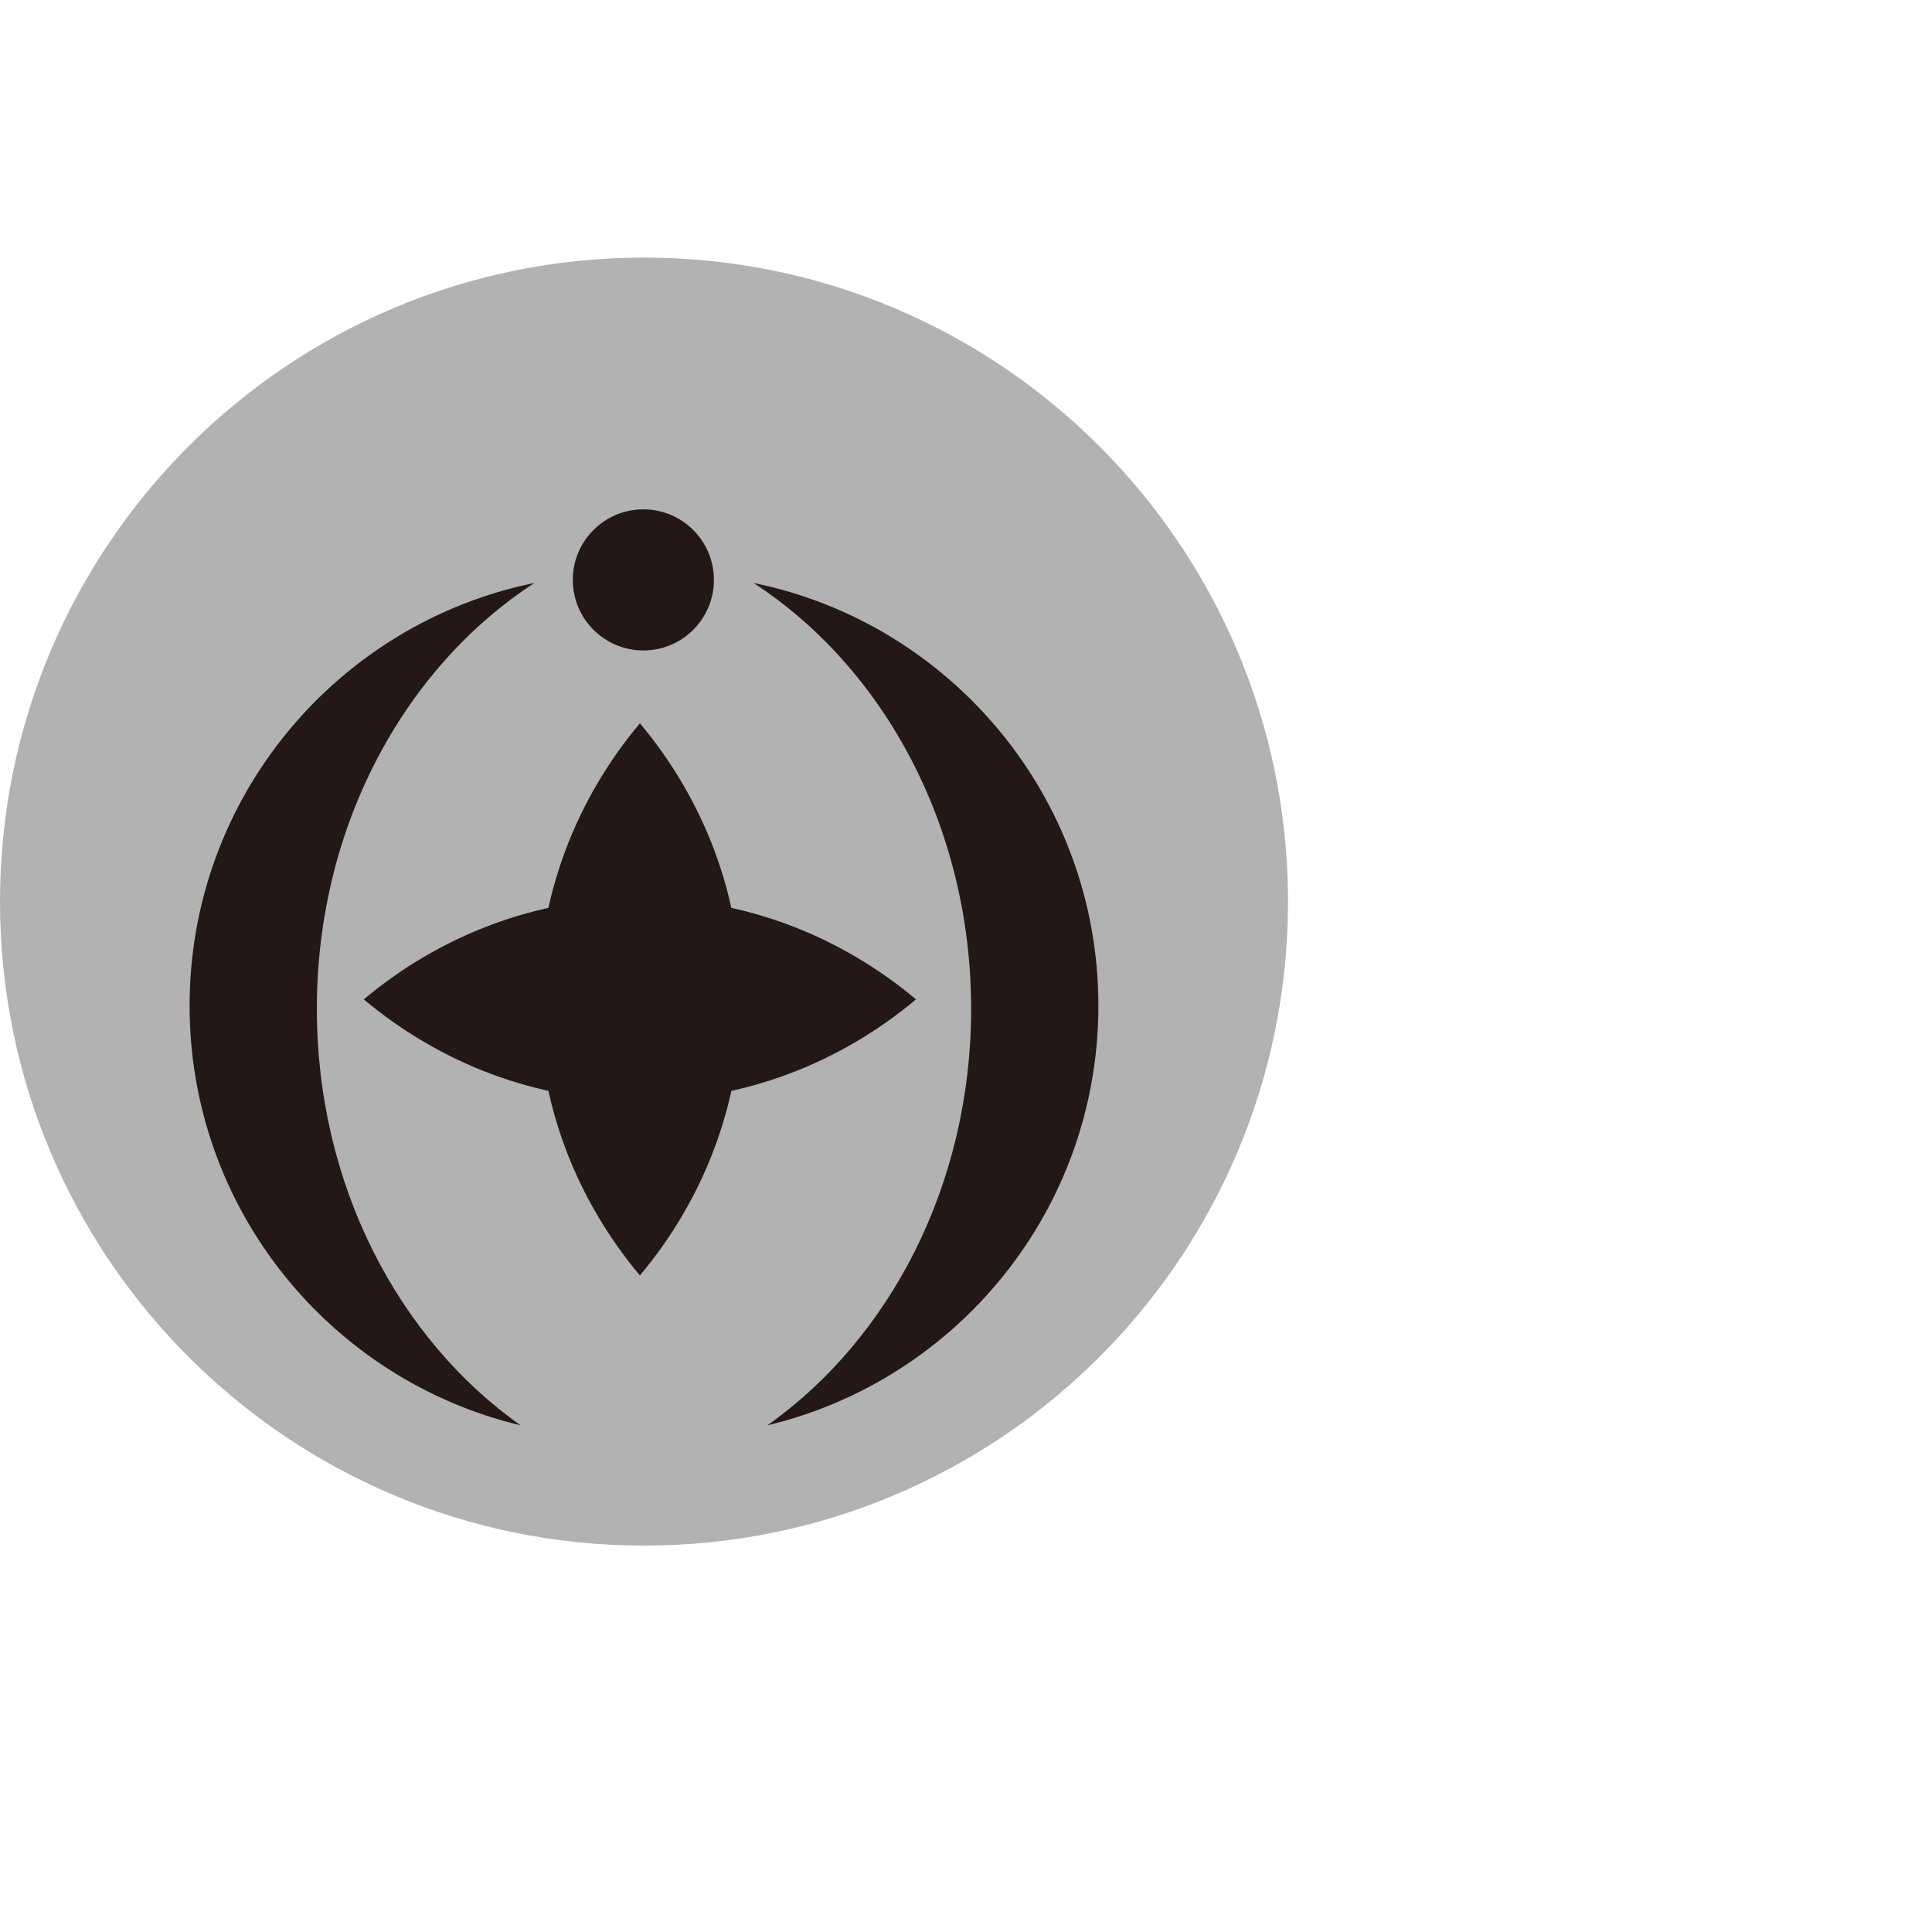
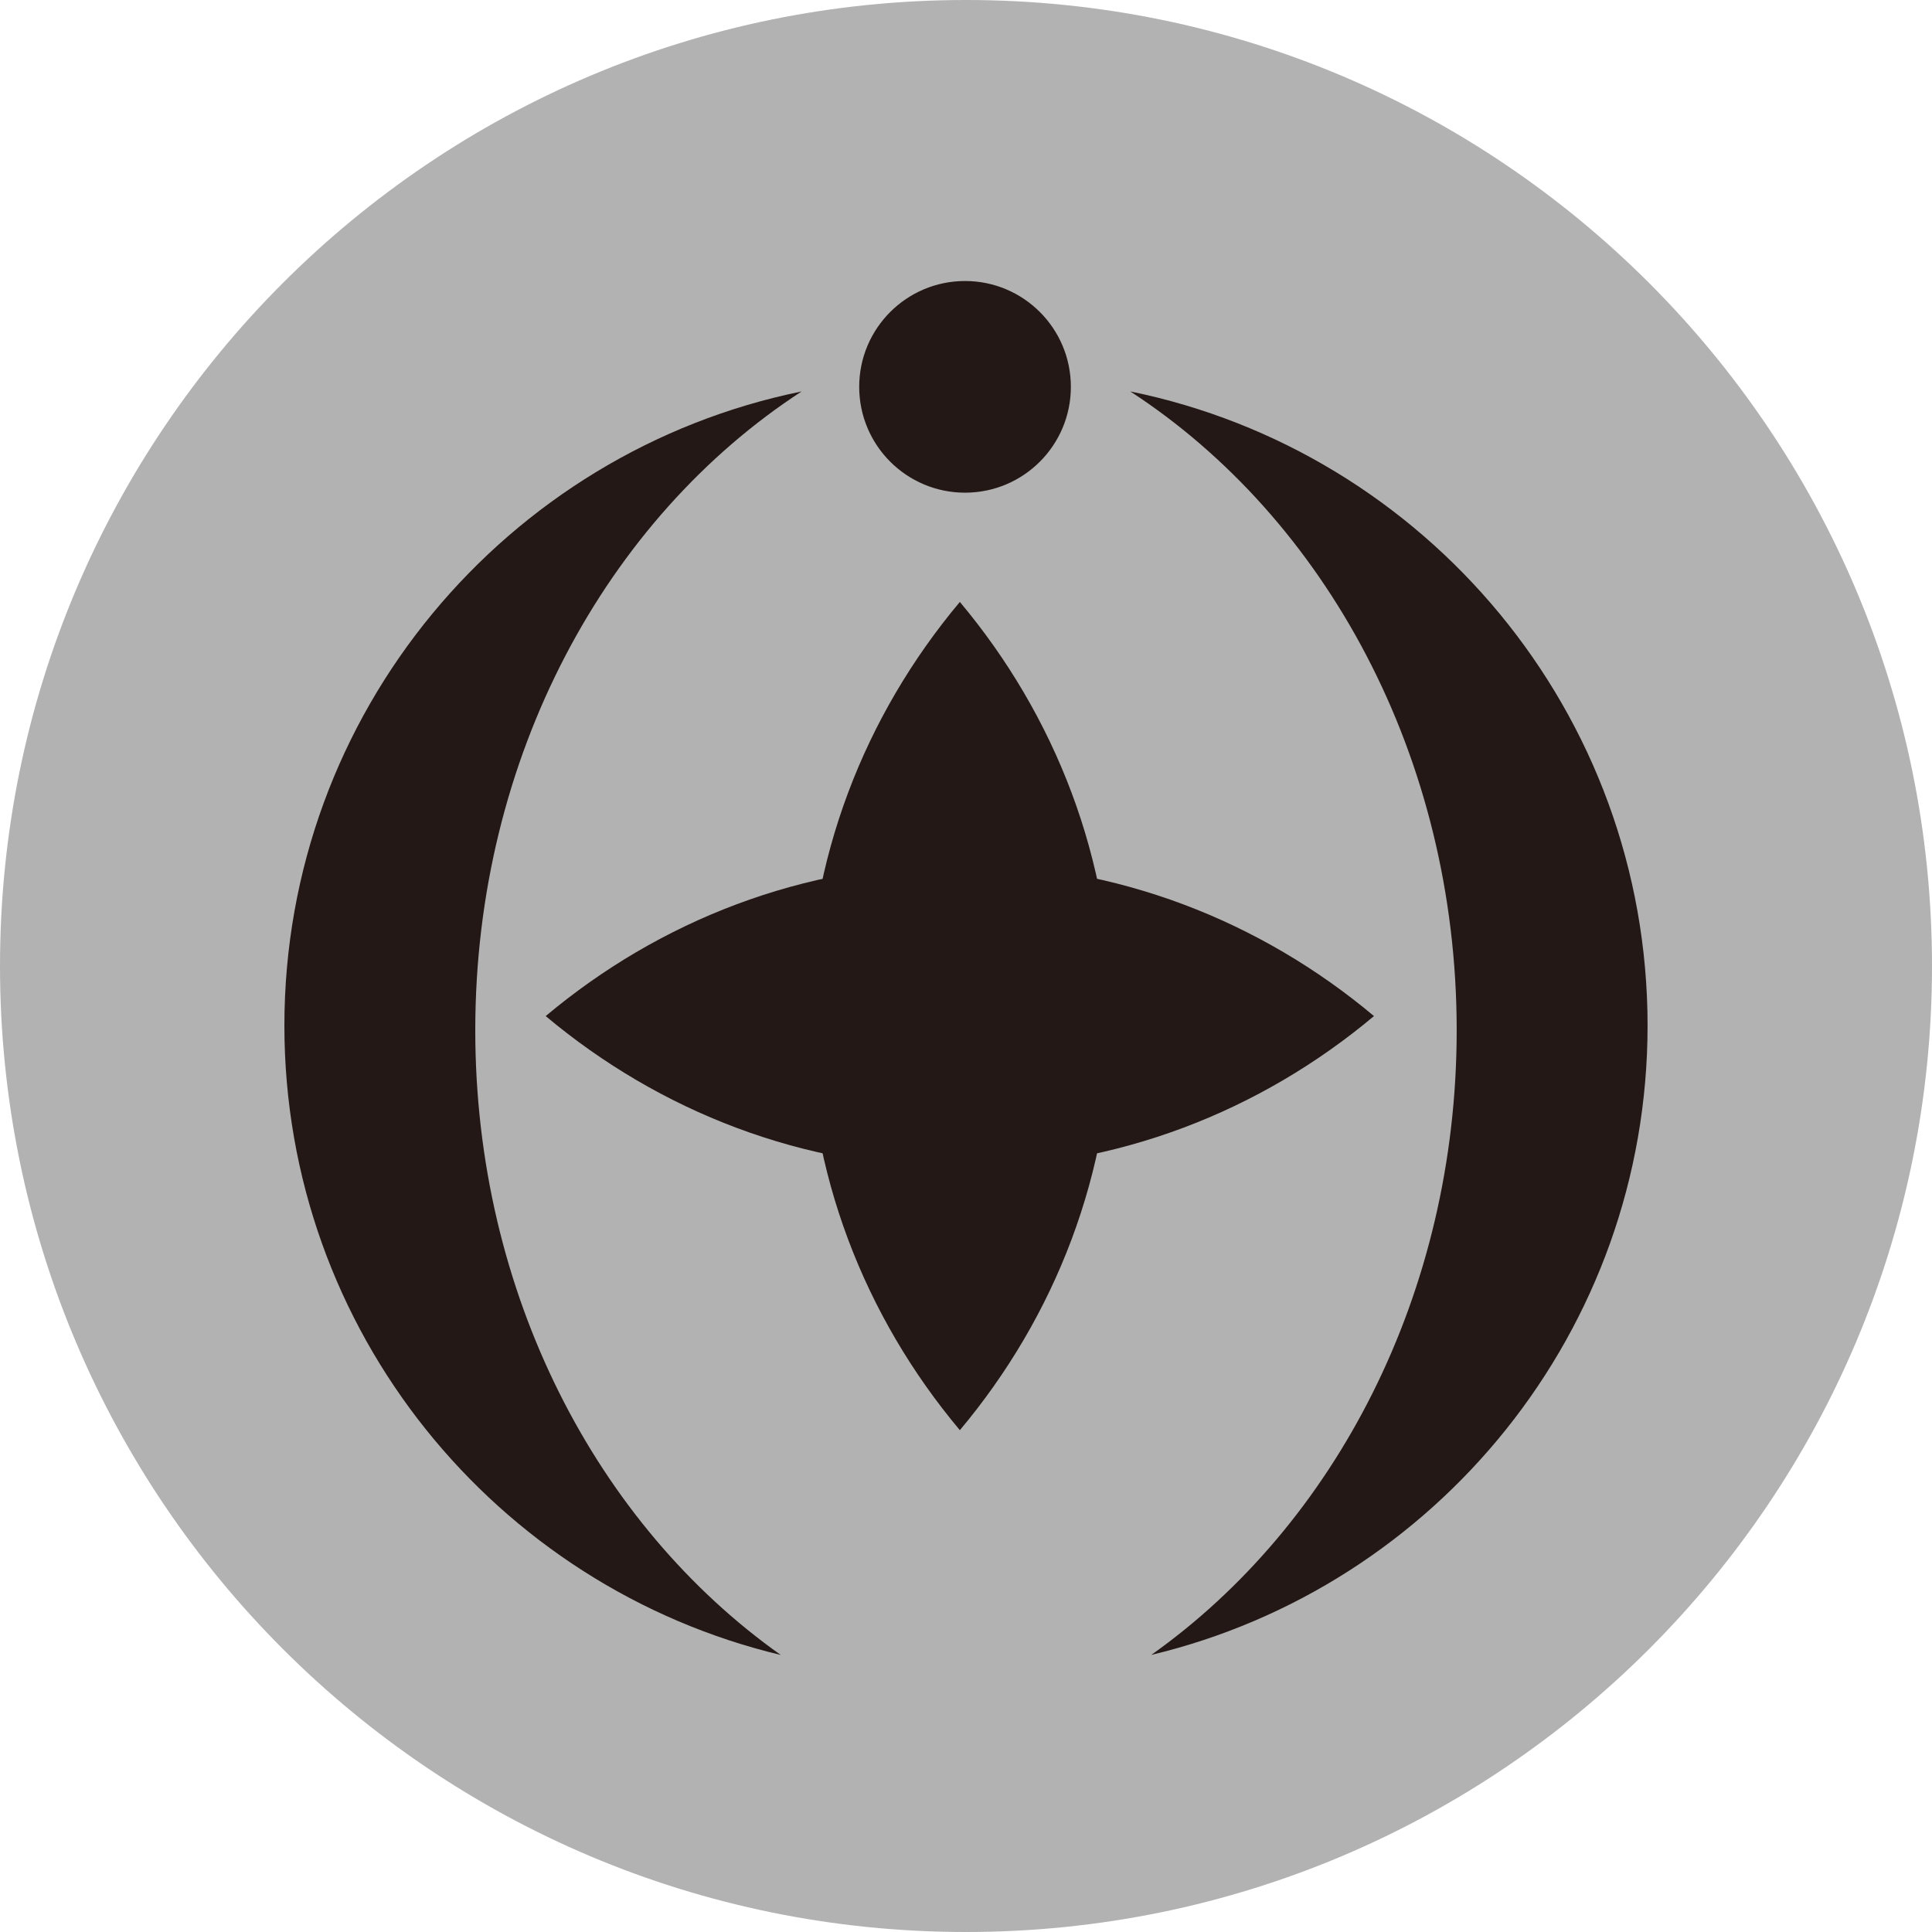
- <svg xmlns="http://www.w3.org/2000/svg" version="1.1" id="Ebene_1" x="0px" y="0px" width="100px" height="100px" viewBox="0 0 150 100" enable-background="new 0 0 100 100" xml:space="preserve">
-   <circle fill="#B2B2B2" cx="50" cy="45" r="50" />
+ <svg xmlns="http://www.w3.org/2000/svg" version="1.1" id="Ebene_1" x="0px" y="0px" width="100px" height="100px" viewBox="0 0 100 100" enable-background="new 0 0 150 100" xml:space="preserve">
+   <circle fill="#B2B2B2" cx="50" cy="50" r="50" />
  <path fill="#231815" d="M24.6,53.326c0-14.16,6.805-26.504,16.893-33.065C26.216,23.375,14.72,36.888,14.72,53.086  c0,15.811,10.959,29.055,25.691,32.574C30.92,78.938,24.6,66.973,24.6,53.326z" />
  <path fill="#231815" d="M75.398,53.324c0-14.157-6.806-26.501-16.894-33.063c15.28,3.114,26.774,16.627,26.774,32.823  c0,15.813-10.959,29.055-25.689,32.574C69.079,78.936,75.398,66.971,75.398,53.324z" />
  <path fill="#231815" d="M41.806,52.592c0,8.113,2.951,15.564,7.876,21.434c4.923-5.868,7.873-13.317,7.873-21.434  c0-8.117-2.949-15.566-7.873-21.436C44.758,37.024,41.806,44.476,41.806,52.592z" />
  <path fill="#231815" d="M49.682,44.716c-8.116,0-15.565,2.952-21.437,7.876c5.869,4.922,13.319,7.875,21.437,7.875  c8.115,0,15.563-2.951,21.435-7.875C65.246,47.667,57.797,44.716,49.682,44.716z" />
  <circle fill="#231815" cx="49.95" cy="20.023" r="5.478" />
</svg>
